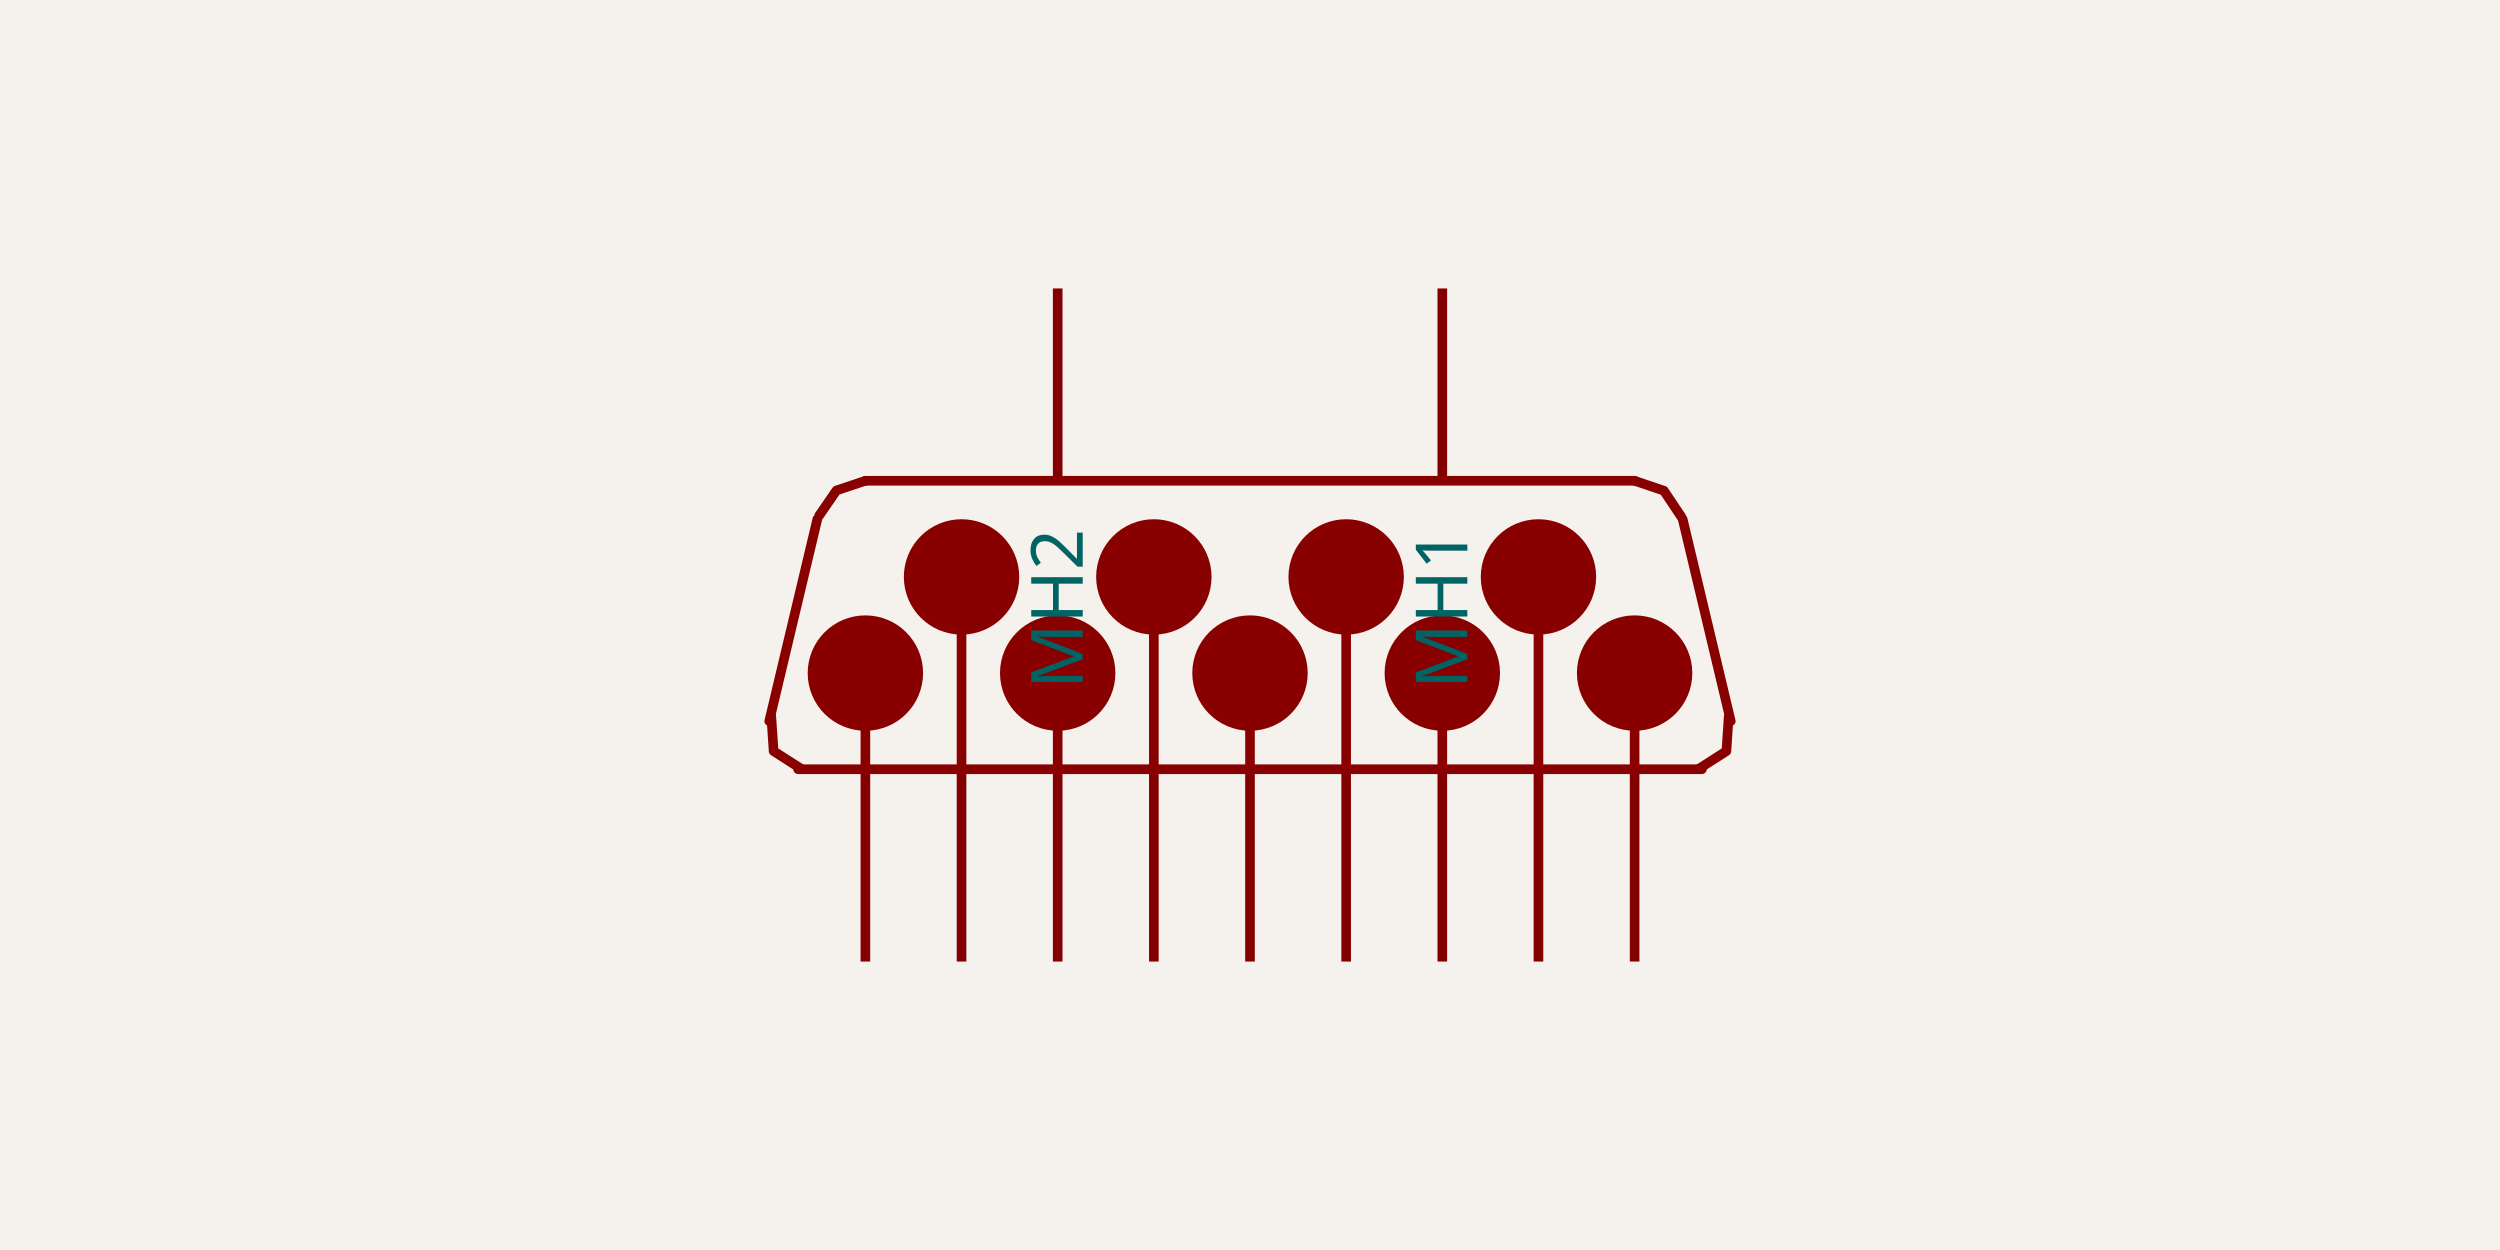
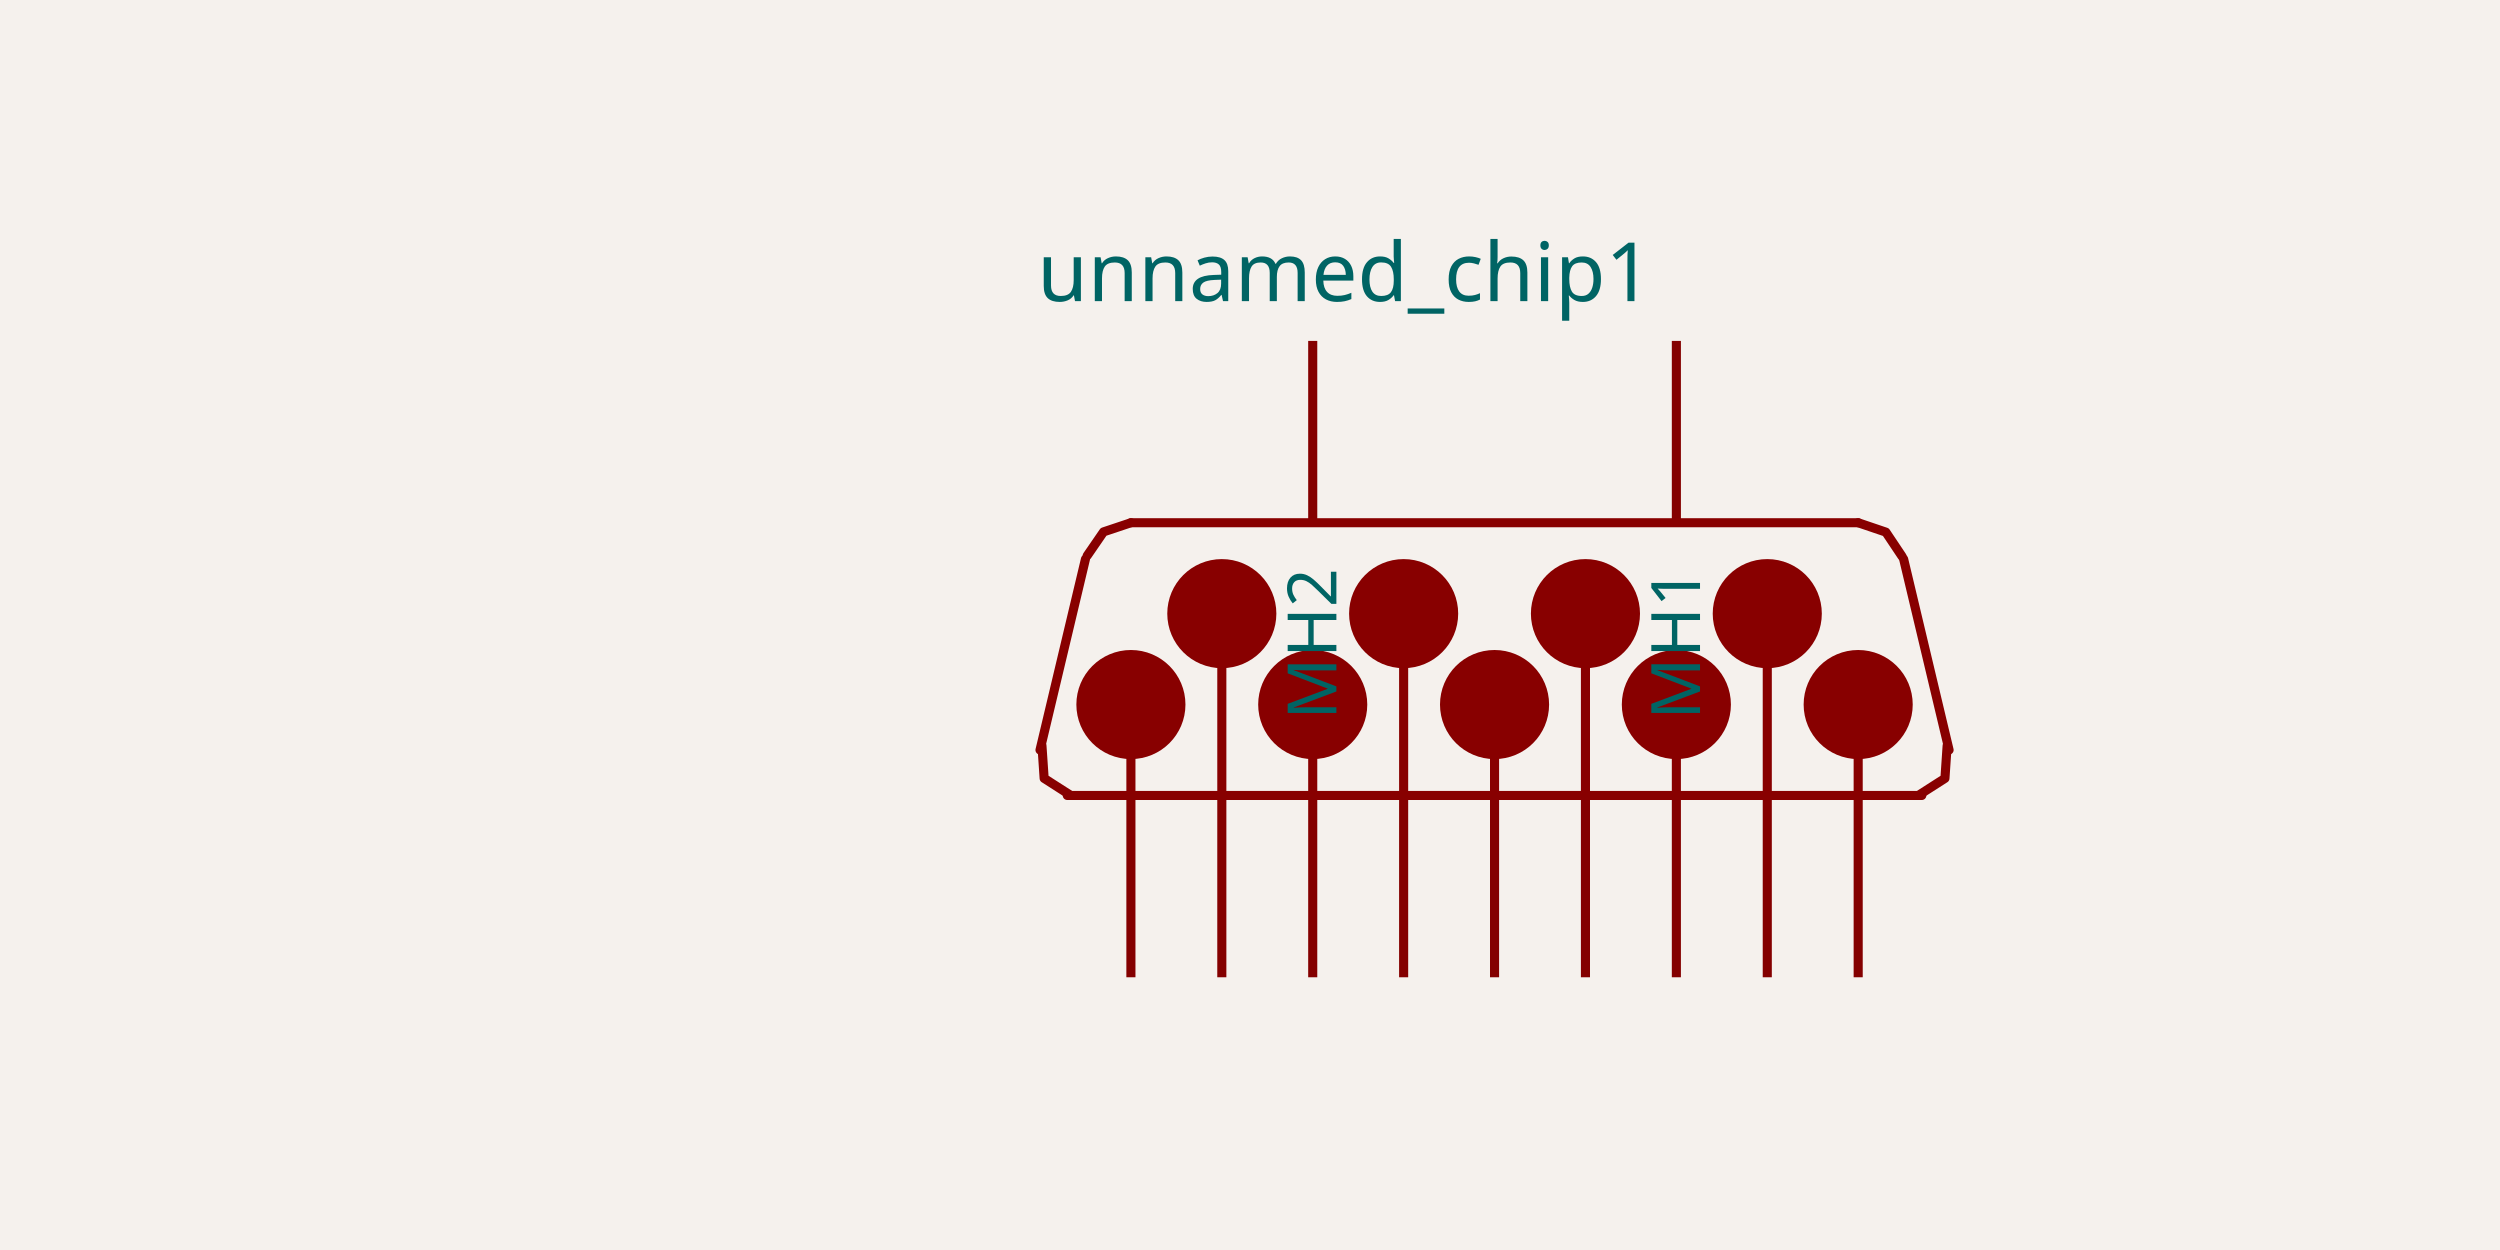
- <svg xmlns="http://www.w3.org/2000/svg" class="tscircuit-schematic" width="1200" height="600" style="background-color: rgb(245, 241, 237)" data-real-to-screen-transform="matrix(230.7692307692,0,0,-230.7692307692,600,300)" data-software-used-string="@tscircuit/core@0.0.1393">
+ <svg xmlns="http://www.w3.org/2000/svg" class="tscircuit-schematic" width="1200" height="600" style="background-color: rgb(245, 241, 237)" data-real-to-screen-transform="matrix(218.1818181818,0,0,-218.1818181818,717.3818181818,316.3636363636)" data-software-used-string="@tscircuit/core@0.0.1537">
  <style>
              .boundary { fill: rgb(245, 241, 237); }
              .schematic-boundary { fill: none; stroke: #fff; }
              .component { fill: none; stroke: rgb(132, 0, 0); }
              .chip { fill: rgb(255, 255, 194); stroke: rgb(132, 0, 0); }
              .component-pin { fill: none; stroke: rgb(132, 0, 0); }
              .text { font-family: sans-serif; fill: rgb(0, 150, 0); }
              .pin-number { fill: rgb(169, 0, 0); }
              .port-label { fill: rgb(0, 100, 100); }
              .component-name { fill: rgb(0, 100, 100); }

            </style>
  <rect class="boundary" x="0" y="0" width="1200" height="600" />
  <g class="sch-component" data-circuit-json-type="schematic_component" data-schematic-component-id="schematic_component_0">
-     <line class="sch-line" x1="415.385" y1="461.538" x2="415.385" y2="369.231" stroke="rgba(132, 0, 0)" stroke-width="4.615" data-schematic-line-id="schematic_line_0" data-schematic-component-id="schematic_component_0" />
-     <line class="sch-line" x1="507.692" y1="461.538" x2="507.692" y2="369.231" stroke="rgba(132, 0, 0)" stroke-width="4.615" data-schematic-line-id="schematic_line_1" data-schematic-component-id="schematic_component_0" />
-     <line class="sch-line" x1="600" y1="461.538" x2="600" y2="369.231" stroke="rgba(132, 0, 0)" stroke-width="4.615" data-schematic-line-id="schematic_line_2" data-schematic-component-id="schematic_component_0" />
-     <line class="sch-line" x1="692.308" y1="461.538" x2="692.308" y2="369.231" stroke="rgba(132, 0, 0)" stroke-width="4.615" data-schematic-line-id="schematic_line_3" data-schematic-component-id="schematic_component_0" />
-     <line class="sch-line" x1="784.615" y1="461.538" x2="784.615" y2="369.231" stroke="rgba(132, 0, 0)" stroke-width="4.615" data-schematic-line-id="schematic_line_4" data-schematic-component-id="schematic_component_0" />
-     <line class="sch-line" x1="461.538" y1="461.538" x2="461.538" y2="369.231" stroke="rgba(132, 0, 0)" stroke-width="4.615" data-schematic-line-id="schematic_line_5" data-schematic-component-id="schematic_component_0" />
-     <line class="sch-line" x1="553.846" y1="461.538" x2="553.846" y2="369.231" stroke="rgba(132, 0, 0)" stroke-width="4.615" data-schematic-line-id="schematic_line_6" data-schematic-component-id="schematic_component_0" />
-     <line class="sch-line" x1="646.154" y1="461.538" x2="646.154" y2="369.231" stroke="rgba(132, 0, 0)" stroke-width="4.615" data-schematic-line-id="schematic_line_7" data-schematic-component-id="schematic_component_0" />
-     <line class="sch-line" x1="738.462" y1="461.538" x2="738.462" y2="369.231" stroke="rgba(132, 0, 0)" stroke-width="4.615" data-schematic-line-id="schematic_line_8" data-schematic-component-id="schematic_component_0" />
-     <line class="sch-line" x1="507.692" y1="138.462" x2="507.692" y2="230.769" stroke="rgba(132, 0, 0)" stroke-width="4.615" data-schematic-line-id="schematic_line_9" data-schematic-component-id="schematic_component_0" />
-     <line class="sch-line" x1="692.308" y1="138.462" x2="692.308" y2="230.769" stroke="rgba(132, 0, 0)" stroke-width="4.615" data-schematic-line-id="schematic_line_10" data-schematic-component-id="schematic_component_0" />
-     <path class="sch-path" d="M 507.692 336.923 L 507.692 369.231" stroke="#880000" stroke-width="4.615" fill="none" stroke-linecap="round" stroke-linejoin="round" data-schematic-component-id="schematic_component_0" />
-     <path class="sch-path" d="M 415.385 336.923 L 415.385 369.231" stroke="#880000" stroke-width="4.615" fill="none" stroke-linecap="round" stroke-linejoin="round" data-schematic-component-id="schematic_component_0" />
-     <path class="sch-path" d="M 600 336.923 L 600 369.231" stroke="#880000" stroke-width="4.615" fill="none" stroke-linecap="round" stroke-linejoin="round" data-schematic-component-id="schematic_component_0" />
-     <path class="sch-path" d="M 461.538 369.231 L 461.538 290.769" stroke="#880000" stroke-width="4.615" fill="none" stroke-linecap="round" stroke-linejoin="round" data-schematic-component-id="schematic_component_0" />
-     <path class="sch-path" d="M 692.308 336.923 L 692.308 369.231" stroke="#880000" stroke-width="4.615" fill="none" stroke-linecap="round" stroke-linejoin="round" data-schematic-component-id="schematic_component_0" />
-     <path class="sch-path" d="M 553.846 369.231 L 553.846 290.769" stroke="#880000" stroke-width="4.615" fill="none" stroke-linecap="round" stroke-linejoin="round" data-schematic-component-id="schematic_component_0" />
-     <path class="sch-path" d="M 784.615 336.923 L 784.615 369.231" stroke="#880000" stroke-width="4.615" fill="none" stroke-linecap="round" stroke-linejoin="round" data-schematic-component-id="schematic_component_0" />
-     <path class="sch-path" d="M 646.154 369.231 L 646.154 290.769" stroke="#880000" stroke-width="4.615" fill="none" stroke-linecap="round" stroke-linejoin="round" data-schematic-component-id="schematic_component_0" />
-     <path class="sch-path" d="M 738.462 369.231 L 738.462 290.769" stroke="#880000" stroke-width="4.615" fill="none" stroke-linecap="round" stroke-linejoin="round" data-schematic-component-id="schematic_component_0" />
-     <circle class="sch-circle" cx="738.462" cy="276.923" r="13.846" fill="none" stroke="#880000" stroke-width="27.692" data-schematic-circle-id="schematic_circle_0" data-schematic-component-id="schematic_component_0" />
-     <circle class="sch-circle" cx="646.154" cy="276.923" r="13.846" fill="none" stroke="#880000" stroke-width="27.692" data-schematic-circle-id="schematic_circle_1" data-schematic-component-id="schematic_component_0" />
-     <circle class="sch-circle" cx="553.846" cy="276.923" r="13.846" fill="none" stroke="#880000" stroke-width="27.692" data-schematic-circle-id="schematic_circle_2" data-schematic-component-id="schematic_component_0" />
-     <circle class="sch-circle" cx="461.538" cy="276.923" r="13.846" fill="none" stroke="#880000" stroke-width="27.692" data-schematic-circle-id="schematic_circle_3" data-schematic-component-id="schematic_component_0" />
-     <circle class="sch-circle" cx="784.615" cy="323.077" r="13.846" fill="none" stroke="#880000" stroke-width="27.692" data-schematic-circle-id="schematic_circle_4" data-schematic-component-id="schematic_component_0" />
-     <circle class="sch-circle" cx="692.308" cy="323.077" r="13.846" fill="none" stroke="#880000" stroke-width="27.692" data-schematic-circle-id="schematic_circle_5" data-schematic-component-id="schematic_component_0" />
-     <circle class="sch-circle" cx="600" cy="323.077" r="13.846" fill="none" stroke="#880000" stroke-width="27.692" data-schematic-circle-id="schematic_circle_6" data-schematic-component-id="schematic_component_0" />
-     <circle class="sch-circle" cx="507.692" cy="323.077" r="13.846" fill="none" stroke="#880000" stroke-width="27.692" data-schematic-circle-id="schematic_circle_7" data-schematic-component-id="schematic_component_0" />
-     <circle class="sch-circle" cx="415.385" cy="323.077" r="13.846" fill="none" stroke="#880000" stroke-width="27.692" data-schematic-circle-id="schematic_circle_8" data-schematic-component-id="schematic_component_0" />
-     <path class="sch-path" d="M 784.615 369.231 L 415.385 369.231" stroke="#880000" stroke-width="4.615" fill="none" stroke-linecap="round" stroke-linejoin="round" data-schematic-component-id="schematic_component_0" />
-     <path class="sch-path" d="M 784.615 230.769 L 415.385 230.769" stroke="#880000" stroke-width="4.615" fill="none" stroke-linecap="round" stroke-linejoin="round" data-schematic-component-id="schematic_component_0" />
-     <path class="sch-path" d="M 415.385 230.769 L 401.497 235.416 L 393.202 247.485" stroke="#880000" stroke-width="4.615" fill="none" stroke-linecap="round" stroke-linejoin="round" data-schematic-component-id="schematic_component_0" />
-     <path class="sch-path" d="M 383.077 369.231 L 415.385 369.231" stroke="#880000" stroke-width="4.615" fill="none" stroke-linecap="round" stroke-linejoin="round" data-schematic-component-id="schematic_component_0" />
-     <path class="sch-path" d="M 370.216 343.931 L 371.336 360.557 L 384.681 369.107" stroke="#880000" stroke-width="4.615" fill="none" stroke-linecap="round" stroke-linejoin="round" data-schematic-component-id="schematic_component_0" />
-     <path class="sch-path" d="M 392.308 249.231 L 369.231 346.154" stroke="#880000" stroke-width="4.615" fill="none" stroke-linecap="round" stroke-linejoin="round" data-schematic-component-id="schematic_component_0" />
-     <path class="sch-path" d="M 806.906 247.873 L 798.664 235.538 L 784.615 230.769" stroke="#880000" stroke-width="4.615" fill="none" stroke-linecap="round" stroke-linejoin="round" data-schematic-component-id="schematic_component_0" />
-     <path class="sch-path" d="M 816.923 369.231 L 784.615 369.231" stroke="#880000" stroke-width="4.615" fill="none" stroke-linecap="round" stroke-linejoin="round" data-schematic-component-id="schematic_component_0" />
-     <path class="sch-path" d="M 815.319 369.107 L 828.664 360.557 L 829.784 343.931" stroke="#880000" stroke-width="4.615" fill="none" stroke-linecap="round" stroke-linejoin="round" data-schematic-component-id="schematic_component_0" />
-     <path class="sch-path" d="M 807.692 249.231 L 830.769 346.154" stroke="#880000" stroke-width="4.615" fill="none" stroke-linecap="round" stroke-linejoin="round" data-schematic-component-id="schematic_component_0" />
-     <text class="port-label sch-pin-label" x="507.692" y="253.846" style="font-family: sans-serif;" fill="rgb(0, 100, 100)" text-anchor="end" dominant-baseline="middle" font-size="34.615px" transform="rotate(-90 507.6923 253.8462)">MH2</text>
-     <text class="port-label sch-pin-label" x="692.308" y="253.846" style="font-family: sans-serif;" fill="rgb(0, 100, 100)" text-anchor="end" dominant-baseline="middle" font-size="34.615px" transform="rotate(-90 692.3077 253.8462)">MH1</text>
+     <line class="sch-line" x1="542.836" y1="469.091" x2="542.836" y2="381.818" stroke="rgba(132, 0, 0)" stroke-width="4.364" data-schematic-line-id="schematic_line_0" data-schematic-component-id="schematic_component_0" />
+     <line class="sch-line" x1="630.109" y1="469.091" x2="630.109" y2="381.818" stroke="rgba(132, 0, 0)" stroke-width="4.364" data-schematic-line-id="schematic_line_1" data-schematic-component-id="schematic_component_0" />
+     <line class="sch-line" x1="717.382" y1="469.091" x2="717.382" y2="381.818" stroke="rgba(132, 0, 0)" stroke-width="4.364" data-schematic-line-id="schematic_line_2" data-schematic-component-id="schematic_component_0" />
+     <line class="sch-line" x1="804.655" y1="469.091" x2="804.655" y2="381.818" stroke="rgba(132, 0, 0)" stroke-width="4.364" data-schematic-line-id="schematic_line_3" data-schematic-component-id="schematic_component_0" />
+     <line class="sch-line" x1="891.927" y1="469.091" x2="891.927" y2="381.818" stroke="rgba(132, 0, 0)" stroke-width="4.364" data-schematic-line-id="schematic_line_4" data-schematic-component-id="schematic_component_0" />
+     <line class="sch-line" x1="586.473" y1="469.091" x2="586.473" y2="381.818" stroke="rgba(132, 0, 0)" stroke-width="4.364" data-schematic-line-id="schematic_line_5" data-schematic-component-id="schematic_component_0" />
+     <line class="sch-line" x1="673.745" y1="469.091" x2="673.745" y2="381.818" stroke="rgba(132, 0, 0)" stroke-width="4.364" data-schematic-line-id="schematic_line_6" data-schematic-component-id="schematic_component_0" />
+     <line class="sch-line" x1="761.018" y1="469.091" x2="761.018" y2="381.818" stroke="rgba(132, 0, 0)" stroke-width="4.364" data-schematic-line-id="schematic_line_7" data-schematic-component-id="schematic_component_0" />
+     <line class="sch-line" x1="848.291" y1="469.091" x2="848.291" y2="381.818" stroke="rgba(132, 0, 0)" stroke-width="4.364" data-schematic-line-id="schematic_line_8" data-schematic-component-id="schematic_component_0" />
+     <line class="sch-line" x1="630.109" y1="163.636" x2="630.109" y2="250.909" stroke="rgba(132, 0, 0)" stroke-width="4.364" data-schematic-line-id="schematic_line_9" data-schematic-component-id="schematic_component_0" />
+     <line class="sch-line" x1="804.655" y1="163.636" x2="804.655" y2="250.909" stroke="rgba(132, 0, 0)" stroke-width="4.364" data-schematic-line-id="schematic_line_10" data-schematic-component-id="schematic_component_0" />
+     <path class="sch-path" d="M 630.109 351.273 L 630.109 381.818" stroke="#880000" stroke-width="4.364" fill="none" stroke-linecap="round" stroke-linejoin="round" data-schematic-component-id="schematic_component_0" />
+     <path class="sch-path" d="M 542.836 351.273 L 542.836 381.818" stroke="#880000" stroke-width="4.364" fill="none" stroke-linecap="round" stroke-linejoin="round" data-schematic-component-id="schematic_component_0" />
+     <path class="sch-path" d="M 717.382 351.273 L 717.382 381.818" stroke="#880000" stroke-width="4.364" fill="none" stroke-linecap="round" stroke-linejoin="round" data-schematic-component-id="schematic_component_0" />
+     <path class="sch-path" d="M 586.473 381.818 L 586.473 307.636" stroke="#880000" stroke-width="4.364" fill="none" stroke-linecap="round" stroke-linejoin="round" data-schematic-component-id="schematic_component_0" />
+     <path class="sch-path" d="M 804.655 351.273 L 804.655 381.818" stroke="#880000" stroke-width="4.364" fill="none" stroke-linecap="round" stroke-linejoin="round" data-schematic-component-id="schematic_component_0" />
+     <path class="sch-path" d="M 673.745 381.818 L 673.745 307.636" stroke="#880000" stroke-width="4.364" fill="none" stroke-linecap="round" stroke-linejoin="round" data-schematic-component-id="schematic_component_0" />
+     <path class="sch-path" d="M 891.927 351.273 L 891.927 381.818" stroke="#880000" stroke-width="4.364" fill="none" stroke-linecap="round" stroke-linejoin="round" data-schematic-component-id="schematic_component_0" />
+     <path class="sch-path" d="M 761.018 381.818 L 761.018 307.636" stroke="#880000" stroke-width="4.364" fill="none" stroke-linecap="round" stroke-linejoin="round" data-schematic-component-id="schematic_component_0" />
+     <path class="sch-path" d="M 848.291 381.818 L 848.291 307.636" stroke="#880000" stroke-width="4.364" fill="none" stroke-linecap="round" stroke-linejoin="round" data-schematic-component-id="schematic_component_0" />
+     <circle class="sch-circle" cx="848.291" cy="294.545" r="13.091" fill="none" stroke="#880000" stroke-width="26.182" data-schematic-circle-id="schematic_circle_0" data-schematic-component-id="schematic_component_0" />
+     <circle class="sch-circle" cx="761.018" cy="294.545" r="13.091" fill="none" stroke="#880000" stroke-width="26.182" data-schematic-circle-id="schematic_circle_1" data-schematic-component-id="schematic_component_0" />
+     <circle class="sch-circle" cx="673.745" cy="294.545" r="13.091" fill="none" stroke="#880000" stroke-width="26.182" data-schematic-circle-id="schematic_circle_2" data-schematic-component-id="schematic_component_0" />
+     <circle class="sch-circle" cx="586.473" cy="294.545" r="13.091" fill="none" stroke="#880000" stroke-width="26.182" data-schematic-circle-id="schematic_circle_3" data-schematic-component-id="schematic_component_0" />
+     <circle class="sch-circle" cx="891.927" cy="338.182" r="13.091" fill="none" stroke="#880000" stroke-width="26.182" data-schematic-circle-id="schematic_circle_4" data-schematic-component-id="schematic_component_0" />
+     <circle class="sch-circle" cx="804.655" cy="338.182" r="13.091" fill="none" stroke="#880000" stroke-width="26.182" data-schematic-circle-id="schematic_circle_5" data-schematic-component-id="schematic_component_0" />
+     <circle class="sch-circle" cx="717.382" cy="338.182" r="13.091" fill="none" stroke="#880000" stroke-width="26.182" data-schematic-circle-id="schematic_circle_6" data-schematic-component-id="schematic_component_0" />
+     <circle class="sch-circle" cx="630.109" cy="338.182" r="13.091" fill="none" stroke="#880000" stroke-width="26.182" data-schematic-circle-id="schematic_circle_7" data-schematic-component-id="schematic_component_0" />
+     <circle class="sch-circle" cx="542.836" cy="338.182" r="13.091" fill="none" stroke="#880000" stroke-width="26.182" data-schematic-circle-id="schematic_circle_8" data-schematic-component-id="schematic_component_0" />
+     <path class="sch-path" d="M 891.927 381.818 L 542.836 381.818" stroke="#880000" stroke-width="4.364" fill="none" stroke-linecap="round" stroke-linejoin="round" data-schematic-component-id="schematic_component_0" />
+     <path class="sch-path" d="M 891.927 250.909 L 542.836 250.909" stroke="#880000" stroke-width="4.364" fill="none" stroke-linecap="round" stroke-linejoin="round" data-schematic-component-id="schematic_component_0" />
+     <path class="sch-path" d="M 542.836 250.909 L 529.706 255.302 L 521.863 266.713" stroke="#880000" stroke-width="4.364" fill="none" stroke-linecap="round" stroke-linejoin="round" data-schematic-component-id="schematic_component_0" />
+     <path class="sch-path" d="M 512.291 381.818 L 542.836 381.818" stroke="#880000" stroke-width="4.364" fill="none" stroke-linecap="round" stroke-linejoin="round" data-schematic-component-id="schematic_component_0" />
+     <path class="sch-path" d="M 500.131 357.898 L 501.191 373.617 L 513.808 381.701" stroke="#880000" stroke-width="4.364" fill="none" stroke-linecap="round" stroke-linejoin="round" data-schematic-component-id="schematic_component_0" />
+     <path class="sch-path" d="M 521.018 268.364 L 499.2 360" stroke="#880000" stroke-width="4.364" fill="none" stroke-linecap="round" stroke-linejoin="round" data-schematic-component-id="schematic_component_0" />
+     <path class="sch-path" d="M 913.002 267.08 L 905.209 255.418 L 891.927 250.909" stroke="#880000" stroke-width="4.364" fill="none" stroke-linecap="round" stroke-linejoin="round" data-schematic-component-id="schematic_component_0" />
+     <path class="sch-path" d="M 922.473 381.818 L 891.927 381.818" stroke="#880000" stroke-width="4.364" fill="none" stroke-linecap="round" stroke-linejoin="round" data-schematic-component-id="schematic_component_0" />
+     <path class="sch-path" d="M 920.956 381.701 L 933.573 373.617 L 934.632 357.898" stroke="#880000" stroke-width="4.364" fill="none" stroke-linecap="round" stroke-linejoin="round" data-schematic-component-id="schematic_component_0" />
+     <path class="sch-path" d="M 913.745 268.364 L 935.564 360" stroke="#880000" stroke-width="4.364" fill="none" stroke-linecap="round" stroke-linejoin="round" data-schematic-component-id="schematic_component_0" />
+     <text class="port-label sch-pin-label" x="630.109" y="272.727" style="font-family: sans-serif;" fill="rgb(0, 100, 100)" text-anchor="end" dominant-baseline="middle" font-size="32.727px" transform="rotate(-90 630.1091 272.7273)">MH2</text>
+     <text class="port-label sch-pin-label" x="804.655" y="272.727" style="font-family: sans-serif;" fill="rgb(0, 100, 100)" text-anchor="end" dominant-baseline="middle" font-size="32.727px" transform="rotate(-90 804.6545 272.7273)">MH1</text>
  </g>
  <g class="schematic-port-hover sch-port-hover" data-schematic-port-id="source_port_0">
-     <circle cx="369.231" cy="184.615" r="9.231" fill="red" opacity="0" />
+     <circle cx="499.2" cy="207.273" r="8.727" fill="red" opacity="0" />
  </g>
  <g class="schematic-port-hover sch-port-hover" data-schematic-port-id="source_port_1">
-     <circle cx="369.231" cy="230.769" r="9.231" fill="red" opacity="0" />
+     <circle cx="499.2" cy="250.909" r="8.727" fill="red" opacity="0" />
  </g>
  <g class="schematic-port-hover sch-port-hover" data-schematic-port-id="source_port_2">
-     <circle cx="369.231" cy="276.923" r="9.231" fill="red" opacity="0" />
+     <circle cx="499.2" cy="294.545" r="8.727" fill="red" opacity="0" />
  </g>
  <g class="schematic-port-hover sch-port-hover" data-schematic-port-id="source_port_3">
-     <circle cx="369.231" cy="323.077" r="9.231" fill="red" opacity="0" />
+     <circle cx="499.2" cy="338.182" r="8.727" fill="red" opacity="0" />
  </g>
  <g class="schematic-port-hover sch-port-hover" data-schematic-port-id="source_port_4">
-     <circle cx="369.231" cy="369.231" r="9.231" fill="red" opacity="0" />
+     <circle cx="499.2" cy="381.818" r="8.727" fill="red" opacity="0" />
  </g>
  <g class="schematic-port-hover sch-port-hover" data-schematic-port-id="source_port_5">
-     <circle cx="369.231" cy="415.385" r="9.231" fill="red" opacity="0" />
+     <circle cx="499.2" cy="425.455" r="8.727" fill="red" opacity="0" />
  </g>
  <g class="schematic-port-hover sch-port-hover" data-schematic-port-id="source_port_6">
-     <circle cx="830.769" cy="392.308" r="9.231" fill="red" opacity="0" />
+     <circle cx="935.564" cy="403.636" r="8.727" fill="red" opacity="0" />
  </g>
  <g class="schematic-port-hover sch-port-hover" data-schematic-port-id="source_port_7">
-     <circle cx="830.769" cy="346.154" r="9.231" fill="red" opacity="0" />
+     <circle cx="935.564" cy="360" r="8.727" fill="red" opacity="0" />
  </g>
  <g class="schematic-port-hover sch-port-hover" data-schematic-port-id="source_port_8">
-     <circle cx="830.769" cy="300" r="9.231" fill="red" opacity="0" />
+     <circle cx="935.564" cy="316.364" r="8.727" fill="red" opacity="0" />
  </g>
  <g class="schematic-port-hover sch-port-hover" data-schematic-port-id="source_port_9">
-     <circle cx="830.769" cy="253.846" r="9.231" fill="red" opacity="0" />
+     <circle cx="935.564" cy="272.727" r="8.727" fill="red" opacity="0" />
  </g>
  <g class="schematic-port-hover sch-port-hover" data-schematic-port-id="source_port_10">
-     <circle cx="830.769" cy="207.692" r="9.231" fill="red" opacity="0" />
+     <circle cx="935.564" cy="229.091" r="8.727" fill="red" opacity="0" />
  </g>
  <g class="schematic-port-hover sch-port-hover" data-schematic-port-id="source_port_11">
-     <circle cx="415.385" cy="461.538" r="9.231" fill="red" opacity="0" />
+     <circle cx="542.836" cy="469.091" r="8.727" fill="red" opacity="0" />
  </g>
  <g class="schematic-port-hover sch-port-hover" data-schematic-port-id="source_port_12">
-     <circle cx="507.692" cy="461.538" r="9.231" fill="red" opacity="0" />
+     <circle cx="630.109" cy="469.091" r="8.727" fill="red" opacity="0" />
  </g>
  <g class="schematic-port-hover sch-port-hover" data-schematic-port-id="source_port_13">
-     <circle cx="600" cy="461.538" r="9.231" fill="red" opacity="0" />
+     <circle cx="717.382" cy="469.091" r="8.727" fill="red" opacity="0" />
  </g>
  <g class="schematic-port-hover sch-port-hover" data-schematic-port-id="source_port_14">
-     <circle cx="692.308" cy="461.538" r="9.231" fill="red" opacity="0" />
+     <circle cx="804.655" cy="469.091" r="8.727" fill="red" opacity="0" />
  </g>
  <g class="schematic-port-hover sch-port-hover" data-schematic-port-id="source_port_15">
-     <circle cx="784.615" cy="461.538" r="9.231" fill="red" opacity="0" />
+     <circle cx="891.927" cy="469.091" r="8.727" fill="red" opacity="0" />
  </g>
  <g class="schematic-port-hover sch-port-hover" data-schematic-port-id="source_port_16">
-     <circle cx="461.538" cy="461.538" r="9.231" fill="red" opacity="0" />
+     <circle cx="586.473" cy="469.091" r="8.727" fill="red" opacity="0" />
  </g>
  <g class="schematic-port-hover sch-port-hover" data-schematic-port-id="source_port_17">
-     <circle cx="553.846" cy="461.538" r="9.231" fill="red" opacity="0" />
+     <circle cx="673.745" cy="469.091" r="8.727" fill="red" opacity="0" />
  </g>
  <g class="schematic-port-hover sch-port-hover" data-schematic-port-id="source_port_18">
-     <circle cx="646.154" cy="461.538" r="9.231" fill="red" opacity="0" />
+     <circle cx="761.018" cy="469.091" r="8.727" fill="red" opacity="0" />
  </g>
  <g class="schematic-port-hover sch-port-hover" data-schematic-port-id="source_port_19">
-     <circle cx="738.462" cy="461.538" r="9.231" fill="red" opacity="0" />
+     <circle cx="848.291" cy="469.091" r="8.727" fill="red" opacity="0" />
  </g>
  <g class="schematic-port-hover sch-port-hover" data-schematic-port-id="source_port_20">
-     <circle cx="507.692" cy="138.462" r="9.231" fill="red" opacity="0" />
+     <circle cx="630.109" cy="163.636" r="8.727" fill="red" opacity="0" />
  </g>
  <g class="schematic-port-hover sch-port-hover" data-schematic-port-id="source_port_21">
-     <circle cx="692.308" cy="138.462" r="9.231" fill="red" opacity="0" />
+     <circle cx="804.655" cy="163.636" r="8.727" fill="red" opacity="0" />
  </g>
+   <text class="sch-text" x="497.891" y="130.909" fill="#006464" text-anchor="start" dominant-baseline="middle" font-family="sans-serif" font-size="39.273px" transform="rotate(0, 497.8909, 130.9091)">unnamed_chip1</text>
</svg>
